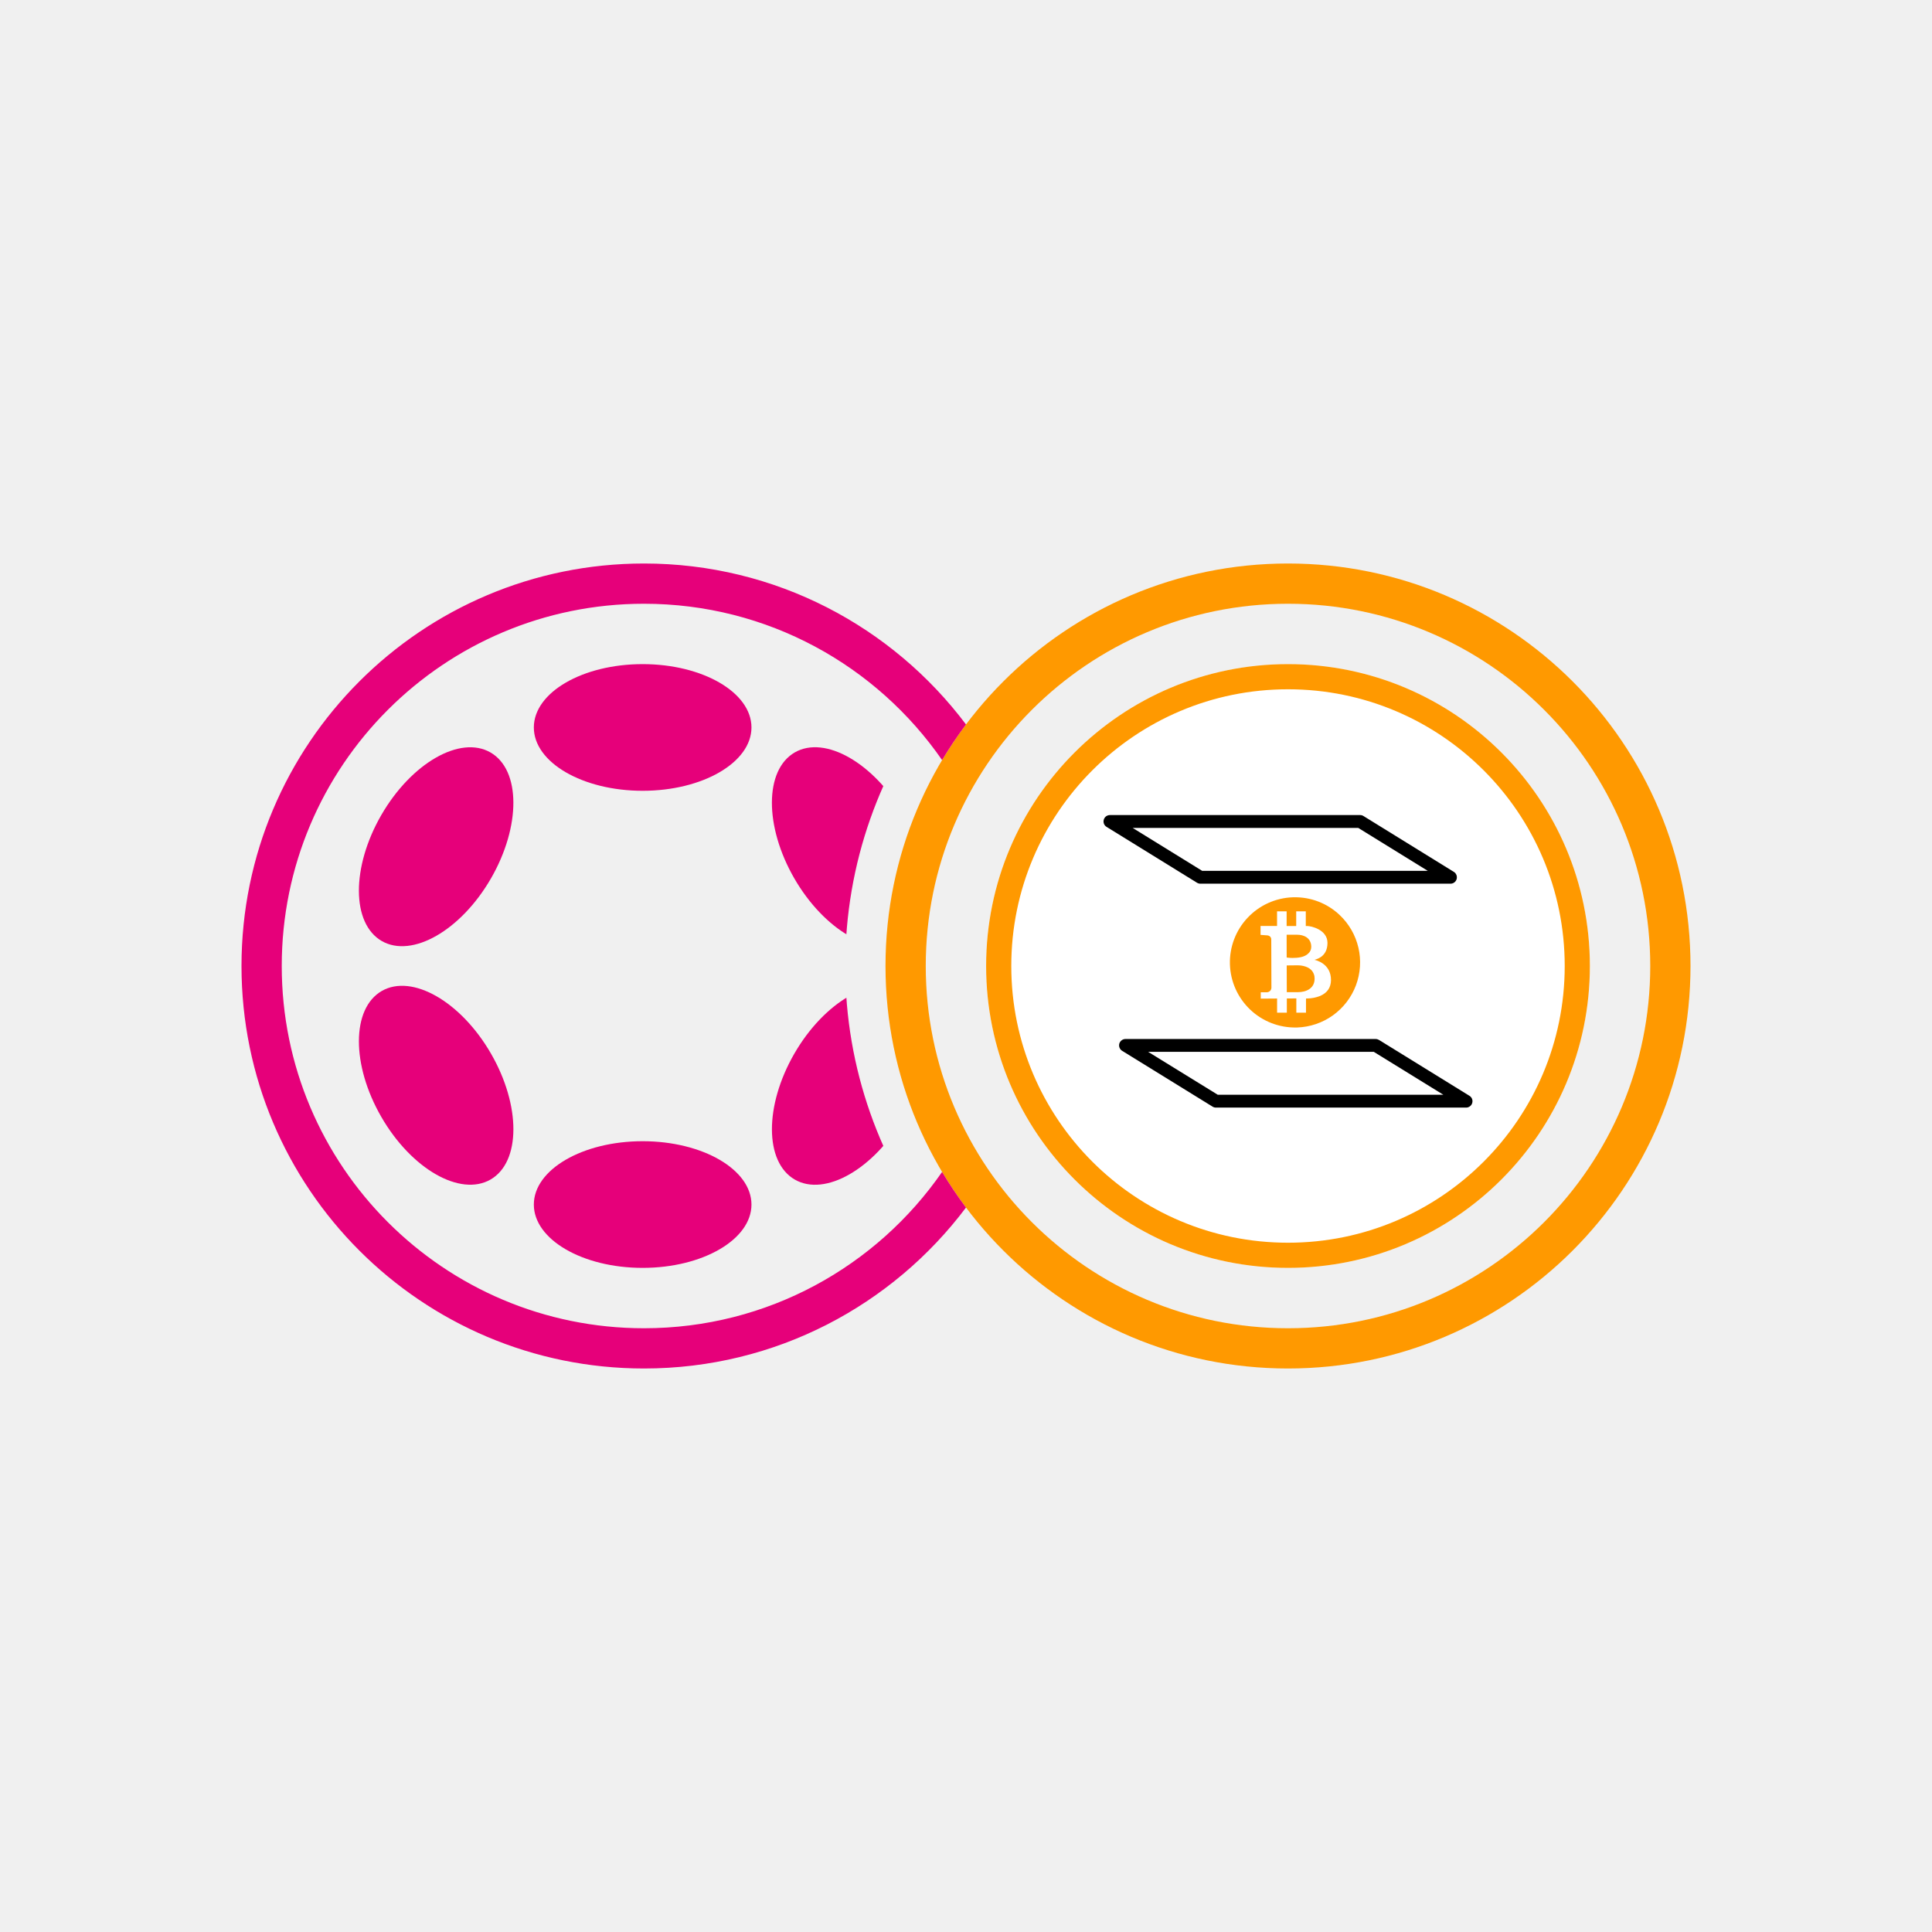
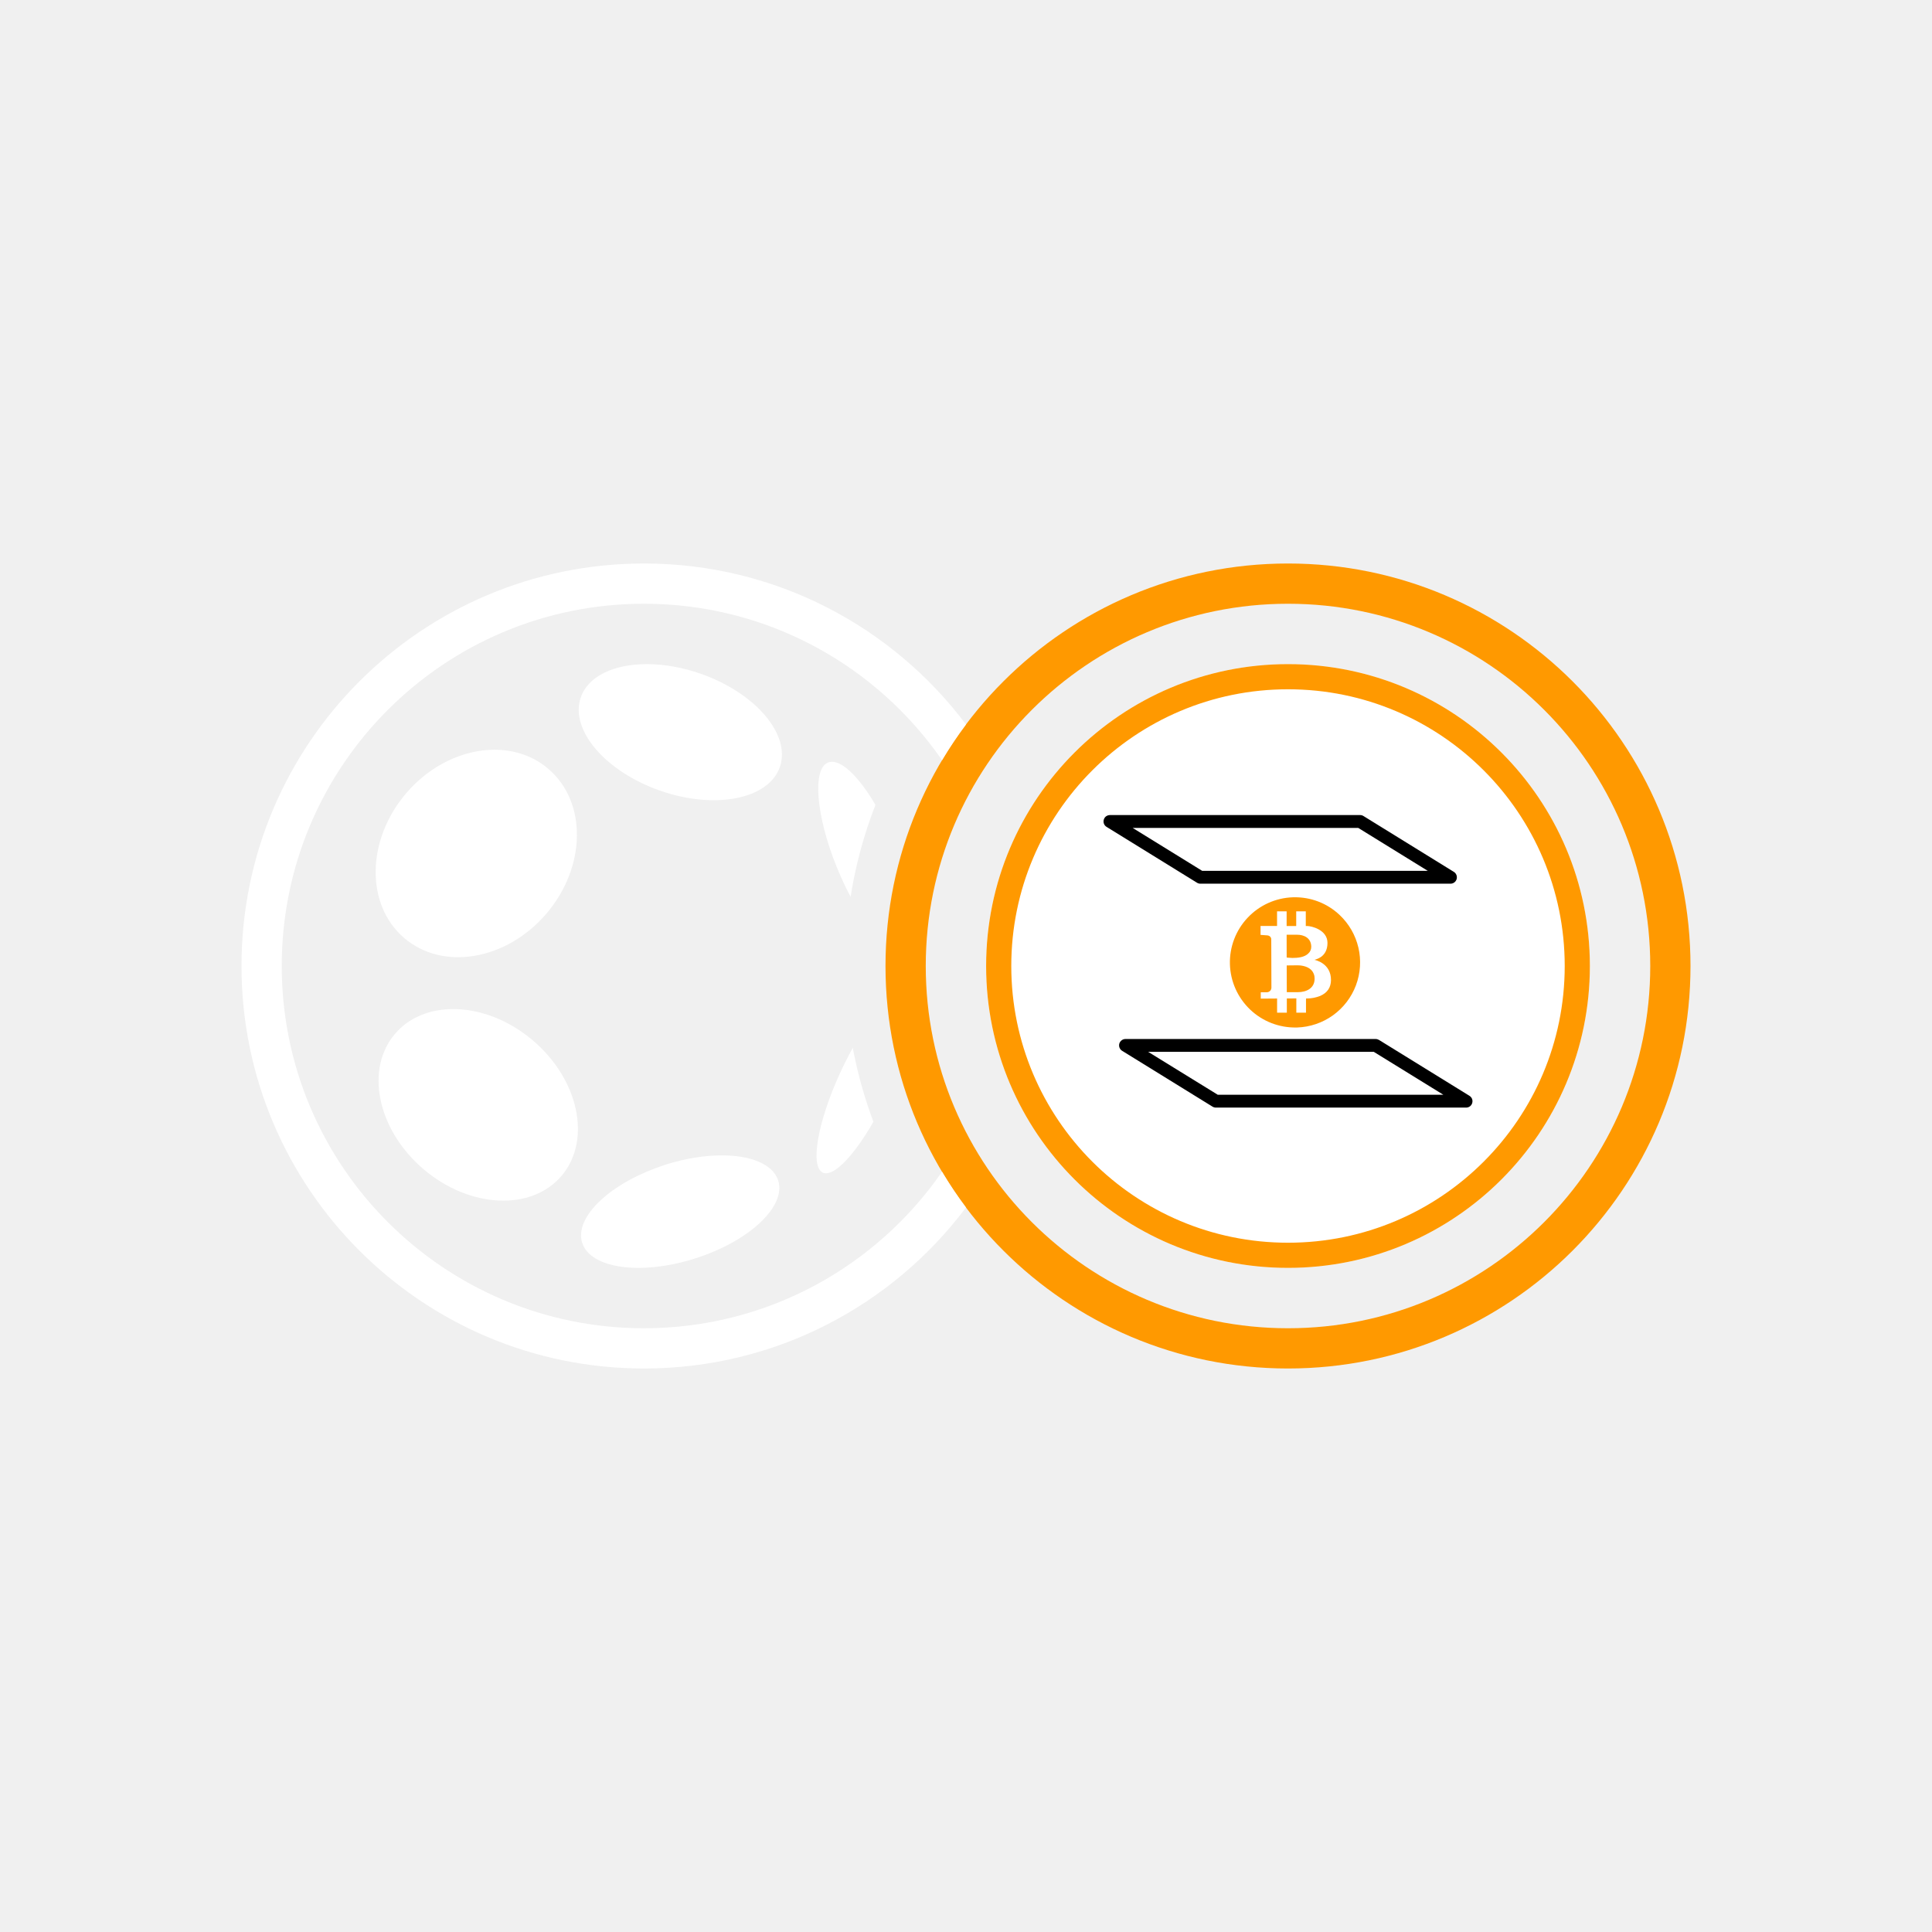
<svg xmlns="http://www.w3.org/2000/svg" width="48" height="48" viewBox="0 0 48 48" fill="none">
  <circle cx="32" cy="24" r="7.5" fill="white" />
  <path fill-rule="evenodd" clip-rule="evenodd" d="M32 30.875C35.797 30.875 38.875 27.797 38.875 24C38.875 20.203 35.797 17.125 32 17.125C28.203 17.125 25.125 20.203 25.125 24C25.125 27.797 28.203 30.875 32 30.875ZM32 31.5C36.142 31.5 39.5 28.142 39.5 24C39.5 19.858 36.142 16.5 32 16.5C27.858 16.5 24.5 19.858 24.5 24C24.5 28.142 27.858 31.5 32 31.5Z" fill="#FF9900" />
-   <path d="M36.421 27.518H30.21C30.18 27.518 30.151 27.51 30.126 27.494L27.882 26.109C27.851 26.091 27.828 26.064 27.815 26.031C27.802 25.999 27.8 25.963 27.809 25.929C27.819 25.895 27.84 25.865 27.868 25.845C27.896 25.824 27.93 25.813 27.965 25.814H34.177C34.206 25.814 34.235 25.822 34.261 25.837L36.505 27.223C36.535 27.24 36.559 27.268 36.572 27.3C36.585 27.333 36.587 27.369 36.577 27.403C36.568 27.437 36.547 27.466 36.519 27.487C36.49 27.508 36.456 27.519 36.421 27.518ZM30.255 27.199H35.86L34.132 26.133H28.526L30.255 27.199Z" fill="black" />
-   <path d="M36.034 21.955H29.823C29.794 21.955 29.765 21.947 29.739 21.931L27.495 20.545C27.465 20.528 27.441 20.5 27.428 20.468C27.415 20.435 27.413 20.399 27.423 20.366C27.432 20.332 27.453 20.302 27.48 20.281C27.509 20.261 27.543 20.25 27.578 20.25H33.791C33.821 20.25 33.85 20.258 33.875 20.274L36.118 21.66C36.148 21.677 36.171 21.705 36.184 21.737C36.197 21.77 36.199 21.806 36.19 21.84C36.18 21.873 36.16 21.903 36.132 21.924C36.103 21.945 36.069 21.956 36.034 21.955H36.034ZM29.868 21.636H35.473L33.745 20.569H28.14L29.868 21.636Z" fill="black" />
-   <path d="M32.111 23.8C32.24 23.8 32.41 23.785 32.505 23.688C32.529 23.667 32.547 23.641 32.56 23.613C32.572 23.584 32.578 23.552 32.578 23.521C32.575 23.3 32.393 23.222 32.222 23.223H32.2H31.966L31.967 23.789L31.996 23.793C32.034 23.797 32.073 23.8 32.111 23.8Z" fill="#FF9900" />
+   <path d="M36.421 27.518H30.21C30.18 27.518 30.151 27.51 30.126 27.495L27.882 26.109C27.851 26.091 27.828 26.064 27.815 26.031C27.802 25.999 27.8 25.963 27.809 25.929C27.819 25.895 27.84 25.866 27.868 25.845C27.896 25.824 27.93 25.813 27.965 25.814H34.177C34.206 25.814 34.235 25.822 34.261 25.837L36.505 27.223C36.535 27.241 36.559 27.268 36.572 27.3C36.585 27.333 36.587 27.369 36.577 27.403C36.568 27.437 36.547 27.467 36.519 27.488C36.49 27.508 36.456 27.519 36.421 27.518ZM30.255 27.199H35.86L34.132 26.133H28.526L30.255 27.199Z" fill="black" />
+   <path d="M36.034 21.955H29.823C29.793 21.955 29.765 21.947 29.739 21.931L27.495 20.545C27.465 20.528 27.441 20.5 27.428 20.468C27.415 20.435 27.413 20.399 27.423 20.366C27.432 20.332 27.452 20.302 27.48 20.281C27.509 20.261 27.543 20.25 27.578 20.25H33.791C33.821 20.25 33.85 20.258 33.875 20.274L36.118 21.66C36.148 21.677 36.171 21.705 36.184 21.737C36.197 21.77 36.199 21.806 36.19 21.84C36.18 21.873 36.16 21.903 36.132 21.924C36.103 21.945 36.069 21.956 36.034 21.955H36.034ZM29.868 21.636H35.473L33.745 20.569H28.14L29.868 21.636Z" fill="black" />
+   <path d="M32.111 23.8C32.24 23.8 32.41 23.785 32.505 23.688C32.529 23.667 32.547 23.641 32.56 23.612C32.572 23.584 32.578 23.552 32.578 23.521C32.575 23.3 32.393 23.222 32.222 23.223H32.2H31.966L31.967 23.789L31.996 23.793C32.034 23.797 32.073 23.799 32.111 23.8Z" fill="#FF9900" />
  <path d="M32.239 23.983L31.968 23.986L31.97 24.65H32.003C32.077 24.65 32.196 24.65 32.221 24.65H32.227C32.227 24.65 32.233 24.65 32.245 24.65C32.446 24.65 32.66 24.562 32.661 24.317C32.662 24.276 32.656 24.236 32.641 24.199C32.627 24.161 32.605 24.127 32.577 24.098C32.469 23.991 32.291 23.983 32.239 23.983Z" fill="#FF9900" />
  <path d="M33.279 22.729C32.971 22.439 32.56 22.282 32.137 22.293H32.12C31.693 22.307 31.289 22.49 30.996 22.802C30.703 23.113 30.545 23.528 30.557 23.955C30.569 24.383 30.75 24.788 31.06 25.083C31.369 25.377 31.783 25.537 32.211 25.528H32.227C32.547 25.517 32.856 25.412 33.116 25.226C33.376 25.039 33.575 24.78 33.688 24.48C33.8 24.181 33.822 23.854 33.749 23.543C33.676 23.231 33.513 22.948 33.279 22.729ZM32.796 24.745C32.696 24.784 32.59 24.805 32.482 24.807H32.45L32.447 24.84V25.16H32.207V24.805L31.971 24.807V25.16H31.729L31.729 24.808L31.323 24.811V24.653H31.473C31.504 24.652 31.533 24.64 31.555 24.619C31.576 24.597 31.588 24.568 31.588 24.537L31.584 23.339C31.584 23.279 31.537 23.238 31.469 23.238L31.318 23.227V23.006H31.728V22.642H31.966V23.007H32.204V22.642H32.442V23.007H32.486C32.568 23.007 32.98 23.093 32.981 23.426C32.981 23.794 32.673 23.834 32.668 23.845L32.651 23.846C32.668 23.848 33.071 23.926 33.068 24.352C33.066 24.536 32.976 24.668 32.796 24.745Z" fill="#FF9900" />
-   <mask id="mask0_4299_10727" style="mask-type:alpha" maskUnits="userSpaceOnUse" x="6" y="14" width="18" height="20">
+   <mask id="mask0_2979_155975" style="mask-type:alpha" maskUnits="userSpaceOnUse" x="6" y="14" width="18" height="20">
    <path d="M23.343 17.212C21.517 15.237 18.903 14 16 14C10.477 14 6 18.477 6 24C6 29.523 10.477 34 16 34C18.903 34 21.517 32.763 23.343 30.788C21.875 28.918 21 26.561 21 24C21 21.439 21.875 19.082 23.343 17.212Z" fill="#D9D9D9" />
  </mask>
-   <g mask="url(#mask0_4299_10727)">
-     <path d="M18.67 18.073C18.67 18.942 17.459 19.647 15.966 19.647C14.473 19.647 13.263 18.942 13.263 18.073C13.263 17.204 14.473 16.5 15.966 16.5C17.459 16.5 18.67 17.204 18.67 18.073Z" fill="#E6007A" />
-     <path d="M22.448 23.378C23.201 22.943 23.205 21.543 22.459 20.249C21.712 18.956 20.497 18.26 19.745 18.694C18.993 19.129 18.988 20.529 19.734 21.823C20.481 23.116 21.696 23.812 22.448 23.378Z" fill="#E6007A" />
-     <path d="M12.198 26.176C12.945 27.47 12.94 28.87 12.188 29.305C11.435 29.739 10.22 29.043 9.474 27.75C8.727 26.456 8.732 25.056 9.484 24.621C10.237 24.187 11.452 24.883 12.198 26.176Z" fill="#E6007A" />
-     <path d="M15.966 31.5C17.459 31.5 18.67 30.795 18.67 29.927C18.67 29.058 17.459 28.353 15.966 28.353C14.473 28.353 13.263 29.058 13.263 29.927C13.263 30.795 14.473 31.5 15.966 31.5Z" fill="#E6007A" />
-     <path d="M22.449 24.622C23.201 25.056 23.206 26.457 22.459 27.751C21.713 29.044 20.498 29.74 19.746 29.306C18.993 28.871 18.989 27.471 19.735 26.177C20.482 24.884 21.697 24.188 22.449 24.622Z" fill="#E6007A" />
-     <path d="M12.187 18.695C12.94 19.13 12.944 20.53 12.198 21.824C11.451 23.117 10.236 23.813 9.484 23.379C8.732 22.944 8.727 21.544 9.473 20.25C10.22 18.957 11.435 18.261 12.187 18.695Z" fill="#E6007A" />
+   <g mask="url(#mask0_2979_155975)">
+     <path d="M17.936 28.705C18.66 28.705 19.207 28.927 19.335 29.332C19.536 29.975 18.61 30.842 17.265 31.267C15.92 31.694 14.666 31.517 14.463 30.874C14.275 30.271 15.077 29.472 16.286 29.023L16.534 28.936C17.03 28.779 17.512 28.705 17.936 28.705Z" fill="white" />
+     <path d="M11.261 25.07C11.911 25.07 12.626 25.33 13.233 25.844C14.379 26.814 14.703 28.32 13.957 29.207C13.211 30.094 11.676 30.025 10.53 29.055C9.42 28.116 9.082 26.674 9.74 25.778L9.808 25.693C10.158 25.276 10.685 25.07 11.261 25.07Z" fill="white" />
+     <path d="M22.404 24.685C22.434 24.685 22.461 24.689 22.485 24.701C22.806 24.851 22.613 25.965 22.049 27.189C21.486 28.412 20.767 29.283 20.443 29.134C20.119 28.985 20.314 27.87 20.877 26.646C21.398 25.516 22.053 24.685 22.404 24.685Z" fill="white" />
+     <path d="M12.284 18.627C12.779 18.627 13.253 18.782 13.629 19.107C14.59 19.933 14.564 21.544 13.573 22.702C12.58 23.861 10.998 24.129 10.037 23.3C9.077 22.474 9.103 20.863 10.093 19.706C10.696 19.002 11.517 18.627 12.284 18.627Z" fill="white" />
+     <path d="M20.672 18.926C21.082 18.926 21.743 19.78 22.214 20.949C22.724 22.217 22.817 23.375 22.423 23.534C22.027 23.693 21.293 22.796 20.783 21.528C20.272 20.262 20.178 19.103 20.573 18.944C20.605 18.932 20.638 18.926 20.672 18.926Z" fill="white" />
+     <path d="M16.073 16.5C16.487 16.5 16.945 16.577 17.406 16.738C18.772 17.216 19.653 18.252 19.376 19.054C19.098 19.856 17.766 20.121 16.399 19.643C15.032 19.165 14.152 18.129 14.429 17.327C14.612 16.794 15.259 16.5 16.073 16.5Z" fill="white" />
  </g>
  <path fill-rule="evenodd" clip-rule="evenodd" d="M32 33C36.971 33 41 28.971 41 24C41 19.029 36.971 15 32 15C27.029 15 23 19.029 23 24C23 28.971 27.029 33 32 33ZM32 34C37.523 34 42 29.523 42 24C42 18.477 37.523 14 32 14C26.477 14 22 18.477 22 24C22 29.523 26.477 34 32 34Z" fill="#FF9900" />
-   <path fill-rule="evenodd" clip-rule="evenodd" d="M23.406 29.116C21.782 31.463 19.07 33 16 33C11.029 33 7 28.971 7 24C7 19.029 11.029 15 16 15C19.07 15 21.782 16.537 23.406 18.884C23.588 18.578 23.787 18.283 24 17.999C22.175 15.571 19.271 14 16 14C10.477 14 6 18.477 6 24C6 29.523 10.477 34 16 34C19.271 34 22.175 32.429 24 30.001C23.787 29.717 23.588 29.422 23.406 29.116Z" fill="#E6007A" />
+   <path d="M16 14C19.271 14 22.175 15.571 24 17.999C23.786 18.283 23.588 18.58 23.405 18.887C21.781 16.539 19.071 15 16 15C11.029 15 7 19.029 7 24C7 28.971 11.029 33 16 33C19.071 33 21.781 31.46 23.405 29.112C23.588 29.419 23.786 29.716 24 30C22.176 32.429 19.271 34 16 34C10.477 34 6 29.523 6 24C6 18.477 10.477 14 16 14Z" fill="white" />
</svg>
